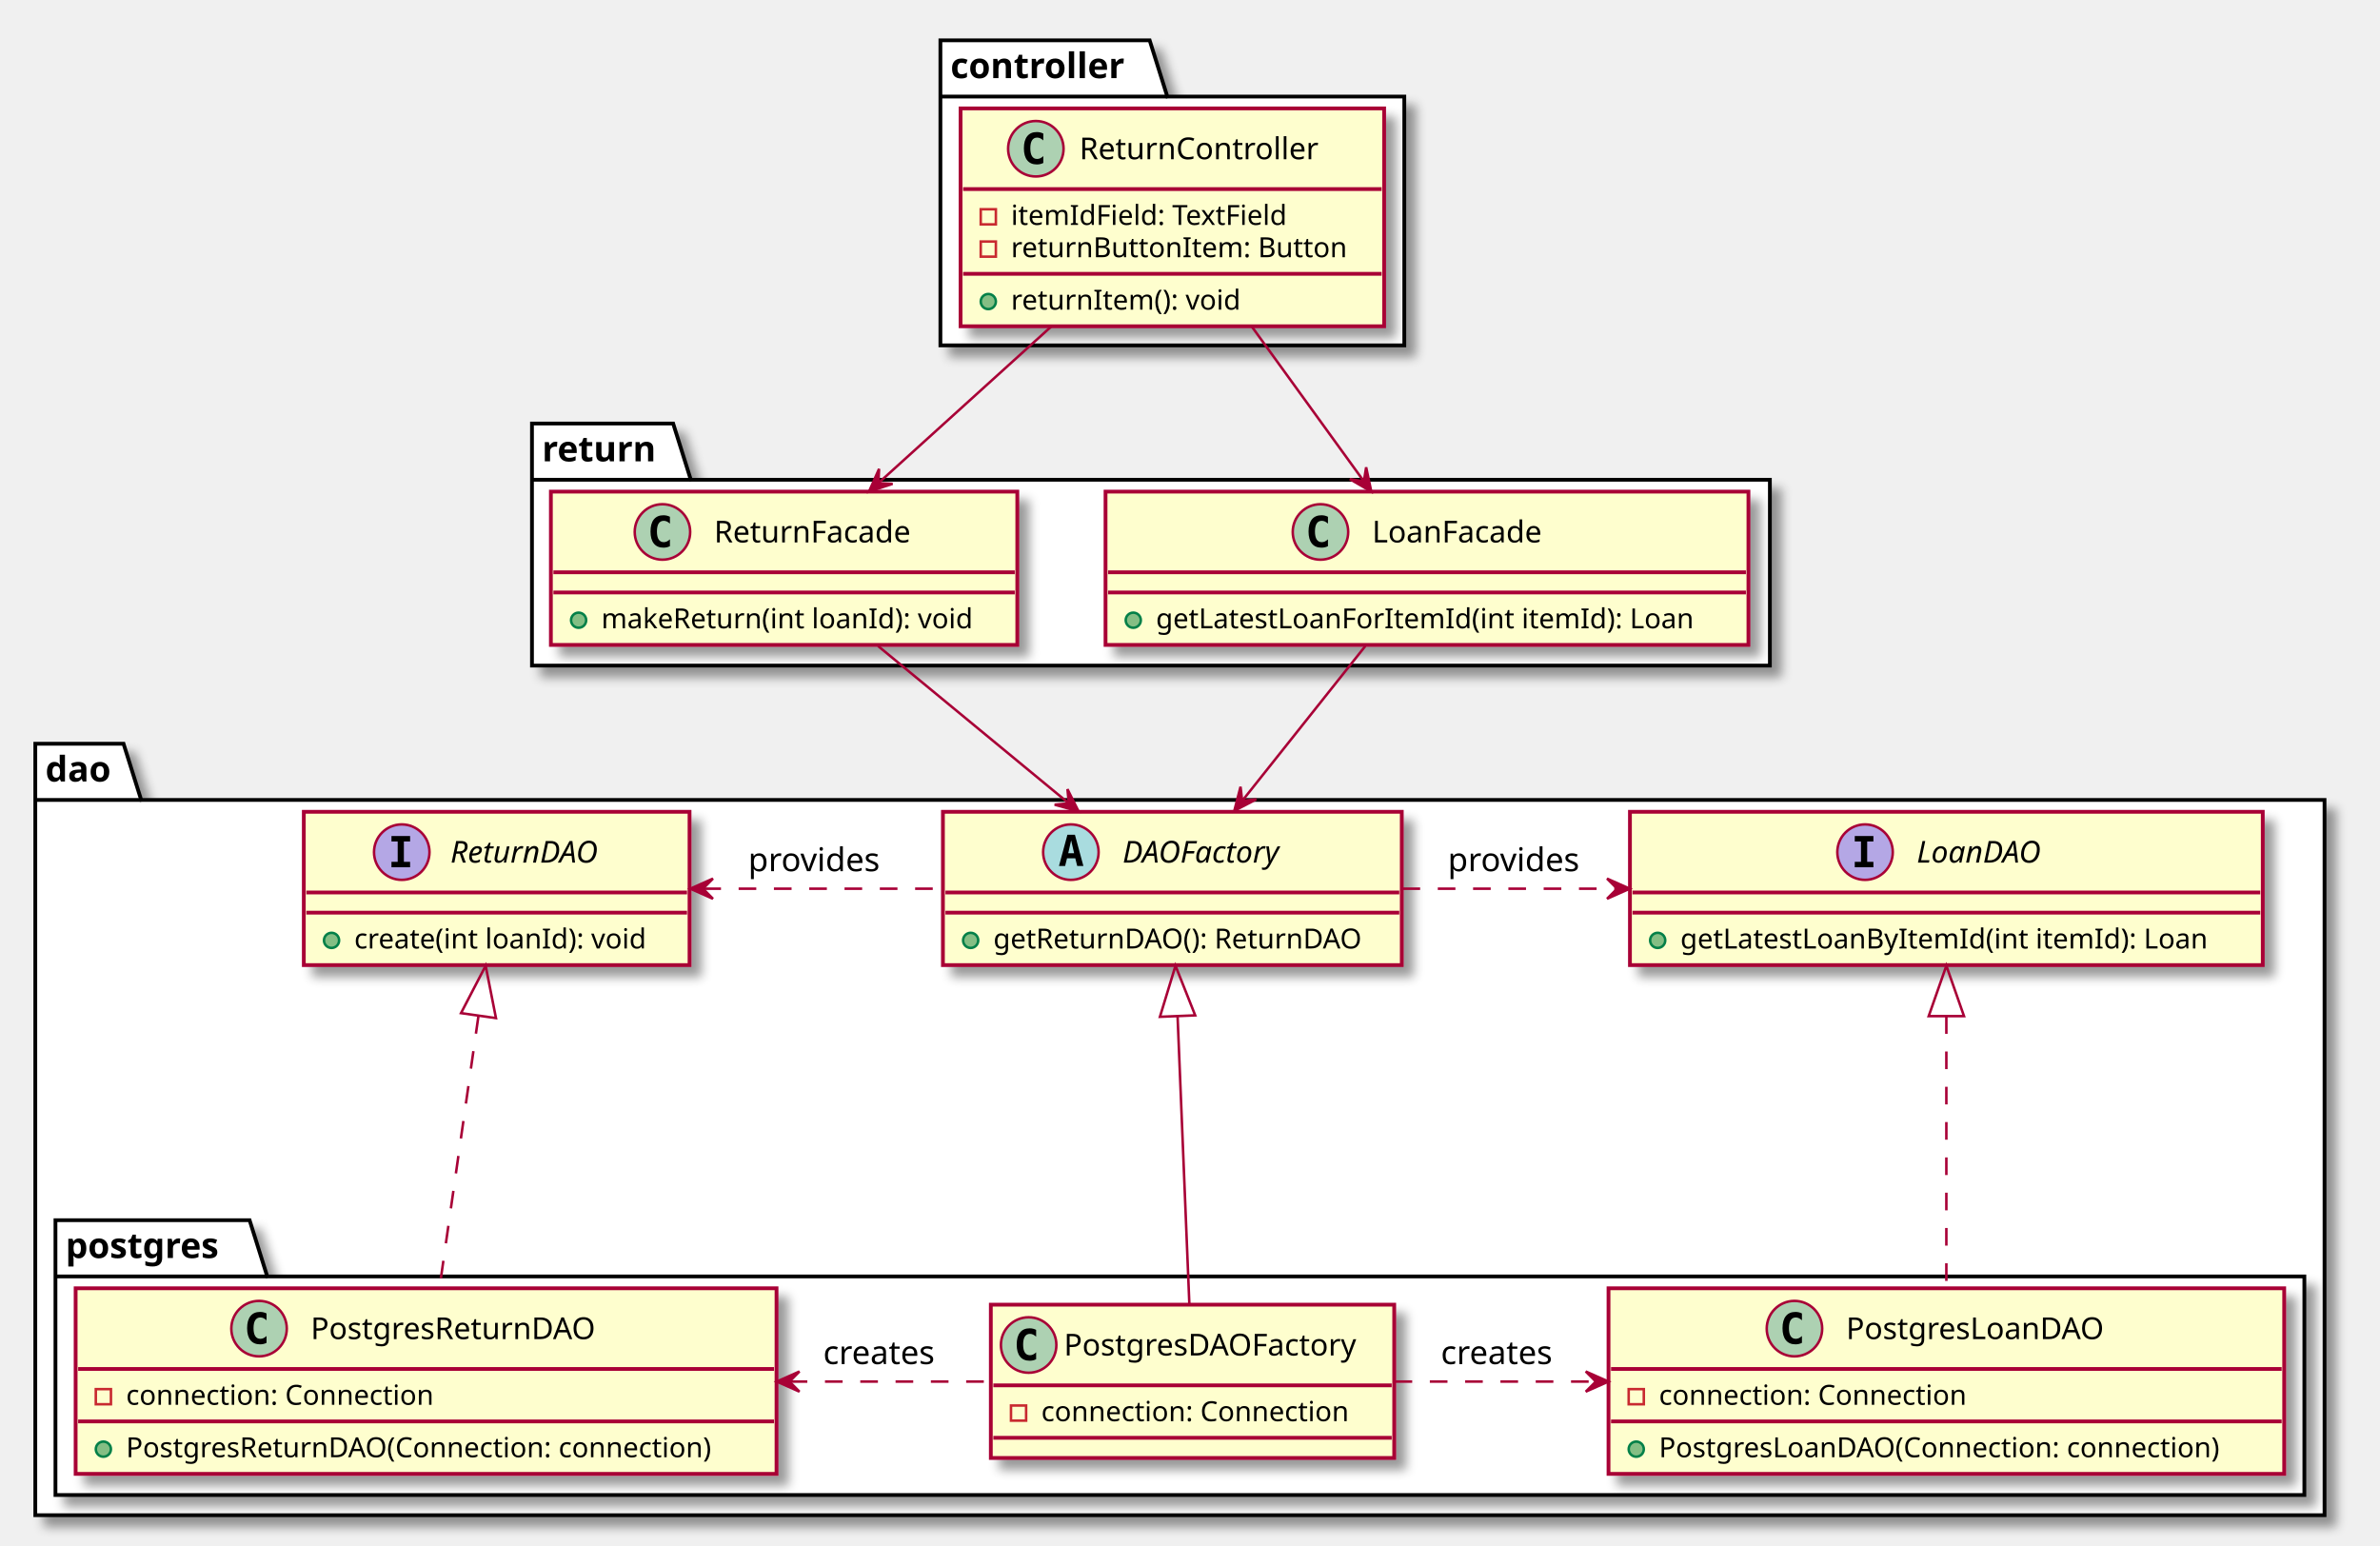
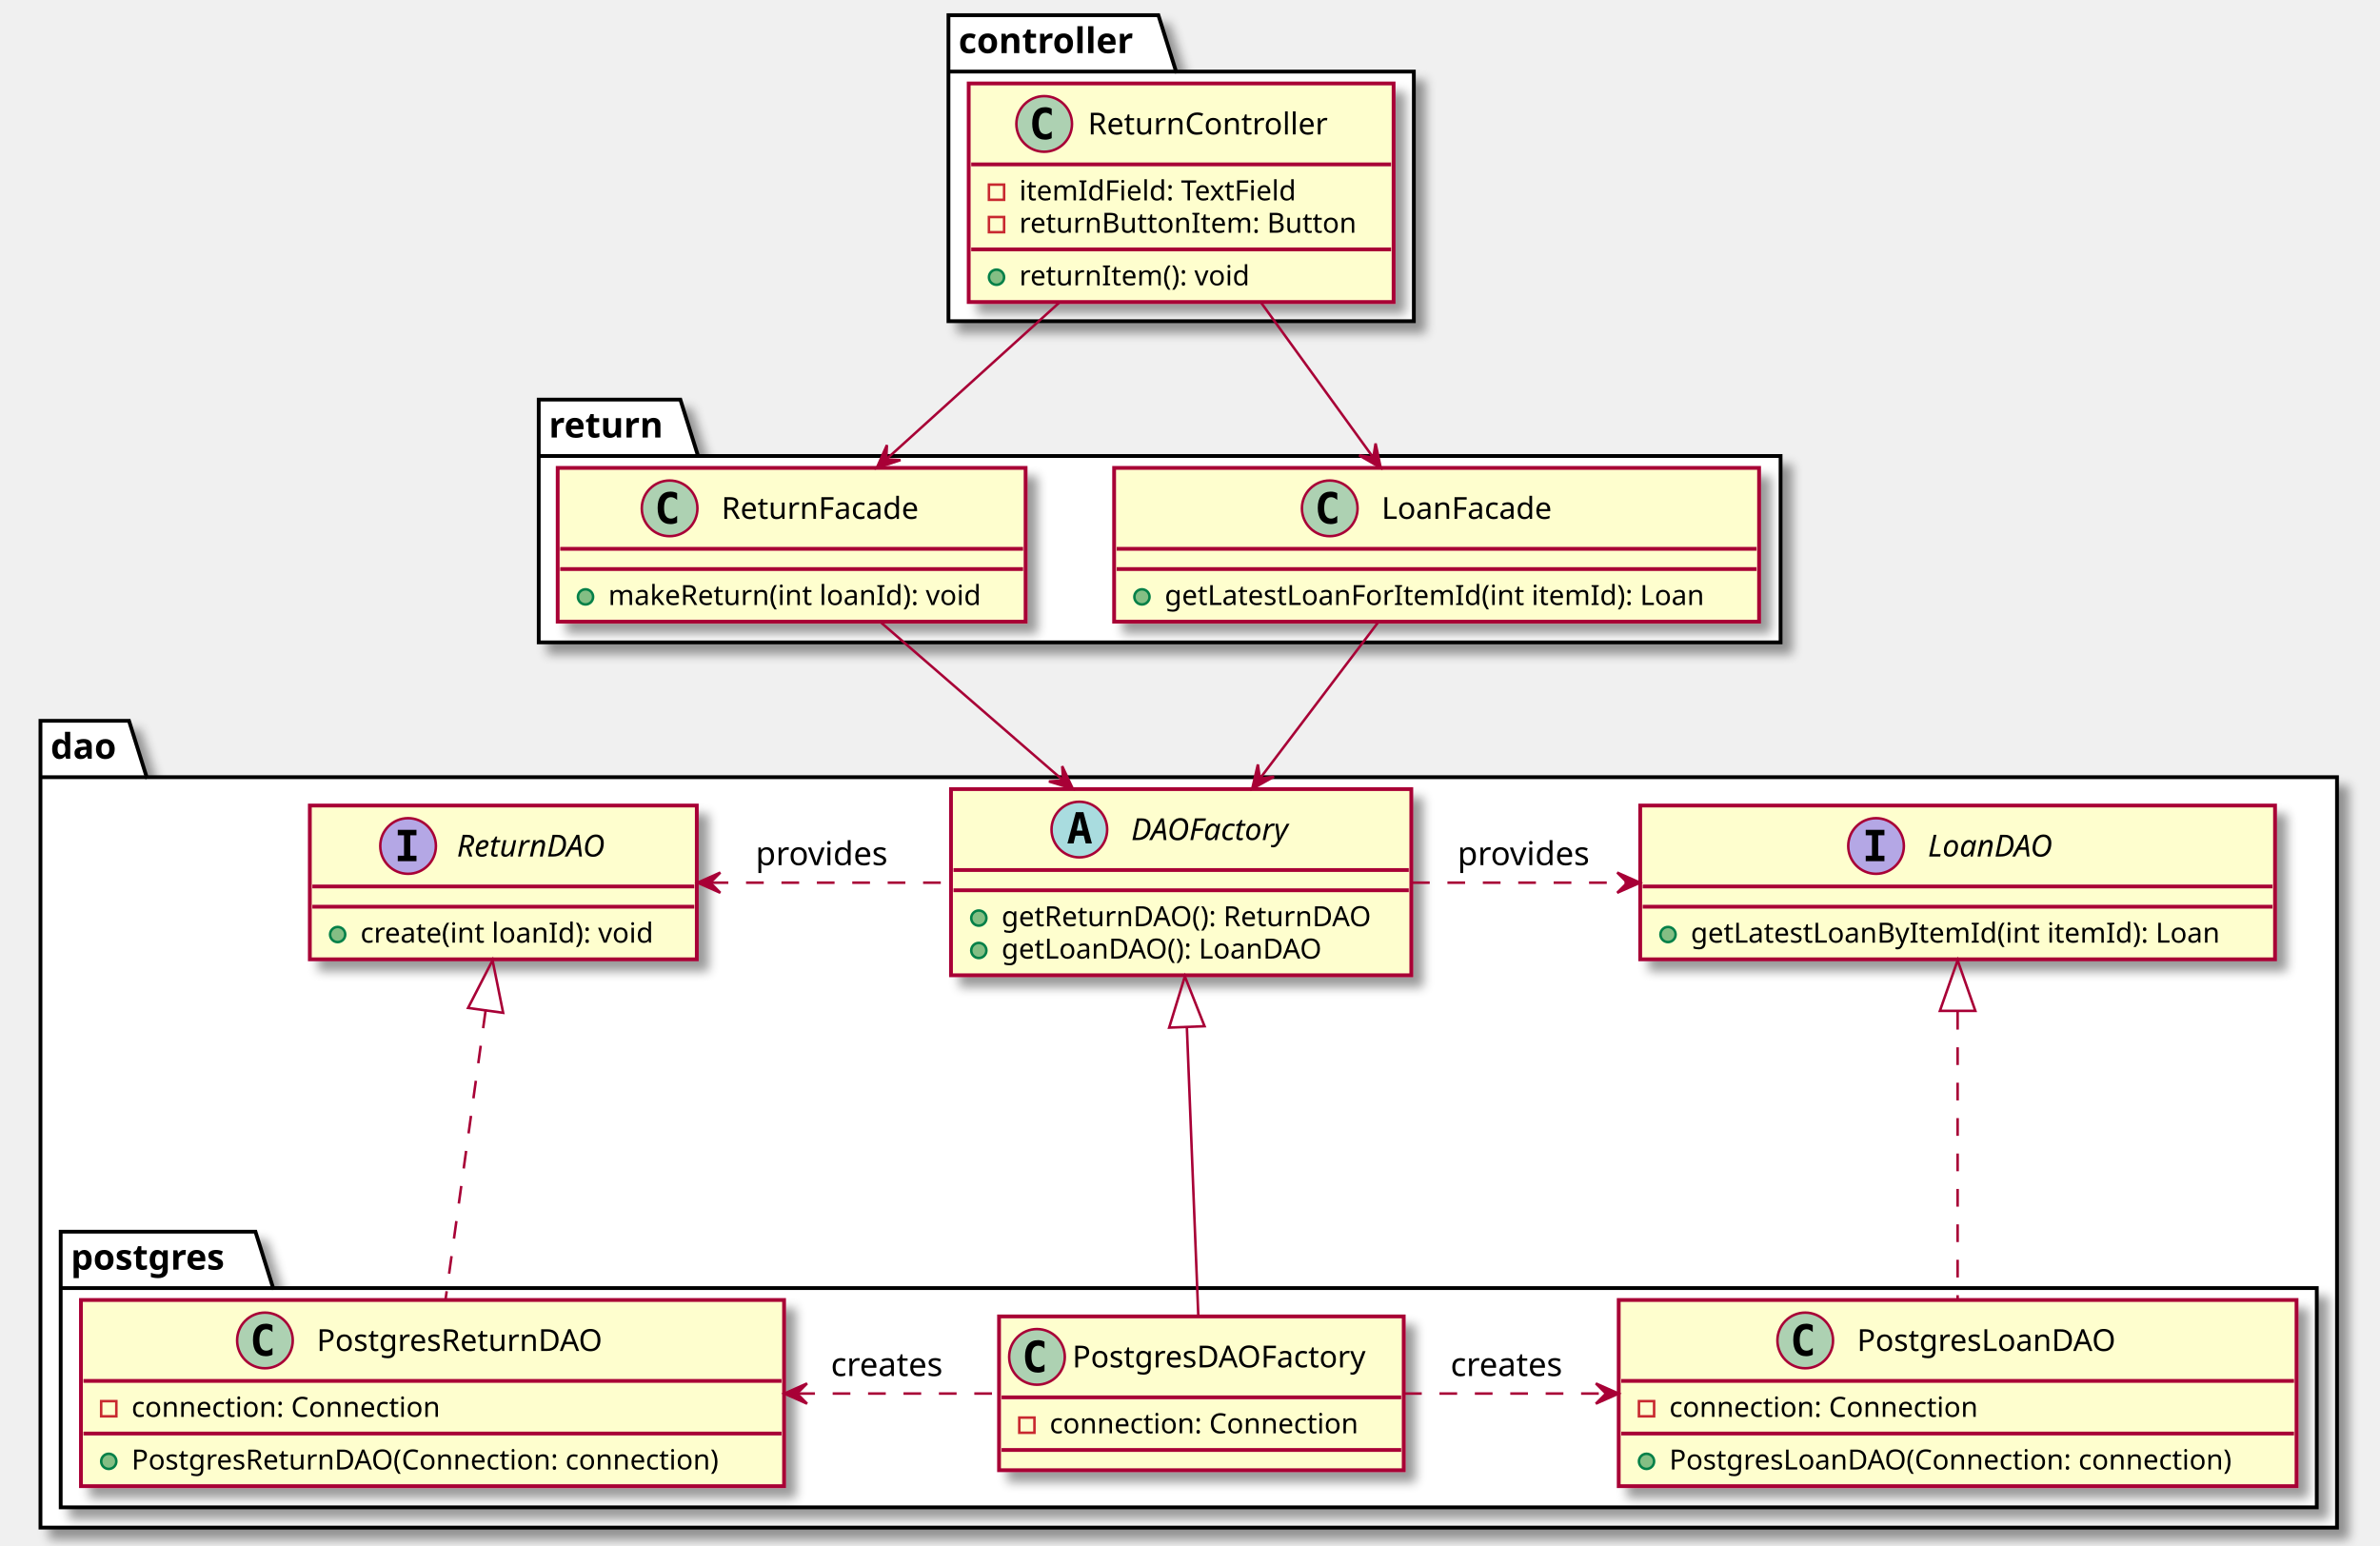
- <svg xmlns="http://www.w3.org/2000/svg" contentScriptType="application/ecmascript" contentStyleType="text/css" height="613px" preserveAspectRatio="none" style="width:944px;height:613px;" version="1.1" viewBox="0 0 944 613" width="944px" zoomAndPan="magnify">
+ <svg xmlns="http://www.w3.org/2000/svg" contentScriptType="application/ecmascript" contentStyleType="text/css" height="611px" preserveAspectRatio="none" style="width:941px;height:611px;" version="1.1" viewBox="0 0 941 611" width="941px" zoomAndPan="magnify">
  <defs>
-     <filter height="300%" id="fxhbsyodvayru" width="300%" x="-1" y="-1">
+     <filter height="300%" id="f1oe9fdnnnvxl" width="300%" x="-1" y="-1">
      <feGaussianBlur result="blurOut" stdDeviation="2.0" />
      <feColorMatrix in="blurOut" result="blurOut2" type="matrix" values="0 0 0 0 0 0 0 0 0 0 0 0 0 0 0 0 0 0 .4 0" />
      <feOffset dx="4.0" dy="4.0" in="blurOut2" result="blurOut3" />
      <feBlend in="SourceGraphic" in2="blurOut3" mode="normal" />
    </filter>
  </defs>
  <g>
-     <polygon fill="#FFFFFF" filter="url(#fxhbsyodvayru)" points="373,16,456,16,463,38.297,557,38.297,557,137,373,137,373,16" style="stroke: #000000; stroke-width: 1.5;" />
-     <line style="stroke: #000000; stroke-width: 1.5;" x1="373" x2="463" y1="38.297" y2="38.297" />
-     <text fill="#000000" font-family="sans-serif" font-size="14" font-weight="bold" lengthAdjust="spacingAndGlyphs" textLength="77" x="377" y="30.995">controller</text>
-     <polygon fill="#FFFFFF" filter="url(#fxhbsyodvayru)" points="211,168,267,168,274,190.297,702,190.297,702,264,211,264,211,168" style="stroke: #000000; stroke-width: 1.5;" />
-     <line style="stroke: #000000; stroke-width: 1.5;" x1="211" x2="274" y1="190.297" y2="190.297" />
-     <text fill="#000000" font-family="sans-serif" font-size="14" font-weight="bold" lengthAdjust="spacingAndGlyphs" textLength="50" x="215" y="182.995">return</text>
-     <polygon fill="#FFFFFF" filter="url(#fxhbsyodvayru)" points="14,295,49,295,56,317.297,922,317.297,922,601,14,601,14,295" style="stroke: #000000; stroke-width: 1.5;" />
-     <line style="stroke: #000000; stroke-width: 1.5;" x1="14" x2="56" y1="317.297" y2="317.297" />
-     <text fill="#000000" font-family="sans-serif" font-size="14" font-weight="bold" lengthAdjust="spacingAndGlyphs" textLength="29" x="18" y="309.995">dao</text>
-     <polygon fill="#FFFFFF" filter="url(#fxhbsyodvayru)" points="22,484,99,484,106,506.297,914,506.297,914,593,22,593,22,484" style="stroke: #000000; stroke-width: 1.5;" />
-     <line style="stroke: #000000; stroke-width: 1.5;" x1="22" x2="106" y1="506.297" y2="506.297" />
-     <text fill="#000000" font-family="sans-serif" font-size="14" font-weight="bold" lengthAdjust="spacingAndGlyphs" textLength="71" x="26" y="498.995">postgres</text>
-     <rect fill="#FEFECE" filter="url(#fxhbsyodvayru)" height="86.414" id="ReturnController" style="stroke: #A80036; stroke-width: 1.5;" width="168" x="381" y="43" />
-     <ellipse cx="410.85" cy="59" fill="#ADD1B2" rx="11" ry="11" style="stroke: #A80036; stroke-width: 1.0;" />
-     <path d="M413.819,64.641 Q413.241,64.938 412.6,65.086 Q411.959,65.234 411.256,65.234 Q408.756,65.234 407.436,63.586 Q406.116,61.938 406.116,58.812 Q406.116,55.688 407.436,54.031 Q408.756,52.375 411.256,52.375 Q411.959,52.375 412.608,52.531 Q413.256,52.688 413.819,52.984 L413.819,55.703 Q413.194,55.125 412.6,54.852 Q412.006,54.578 411.381,54.578 Q410.038,54.578 409.35,55.648 Q408.663,56.719 408.663,58.812 Q408.663,60.906 409.35,61.977 Q410.038,63.047 411.381,63.047 Q412.006,63.047 412.6,62.773 Q413.194,62.5 413.819,61.922 L413.819,64.641 Z " />
-     <text fill="#000000" font-family="sans-serif" font-size="12" lengthAdjust="spacingAndGlyphs" textLength="103" x="428.15" y="63.154">ReturnController</text>
-     <line style="stroke: #A80036; stroke-width: 1.5;" x1="382" x2="548" y1="75" y2="75" />
-     <rect fill="none" height="6" style="stroke: #C82930; stroke-width: 1.0;" width="6" x="389" y="83" />
-     <text fill="#000000" font-family="sans-serif" font-size="11" lengthAdjust="spacingAndGlyphs" textLength="119" x="401" y="89.21">itemIdField: TextField</text>
-     <rect fill="none" height="6" style="stroke: #C82930; stroke-width: 1.0;" width="6" x="389" y="95.805" />
-     <text fill="#000000" font-family="sans-serif" font-size="11" lengthAdjust="spacingAndGlyphs" textLength="142" x="401" y="102.015">returnButtonItem: Button</text>
-     <line style="stroke: #A80036; stroke-width: 1.5;" x1="382" x2="548" y1="108.609" y2="108.609" />
-     <ellipse cx="392" cy="119.609" fill="#84BE84" rx="3" ry="3" style="stroke: #038048; stroke-width: 1.0;" />
-     <text fill="#000000" font-family="sans-serif" font-size="11" lengthAdjust="spacingAndGlyphs" textLength="99" x="401" y="122.82">returnItem(): void</text>
-     <rect fill="#FEFECE" filter="url(#fxhbsyodvayru)" height="60.805" id="ReturnFacade" style="stroke: #A80036; stroke-width: 1.5;" width="185" x="218.5" y="195" />
-     <ellipse cx="262.75" cy="211" fill="#ADD1B2" rx="11" ry="11" style="stroke: #A80036; stroke-width: 1.0;" />
-     <path d="M265.719,216.641 Q265.141,216.938 264.5,217.086 Q263.859,217.234 263.156,217.234 Q260.656,217.234 259.336,215.586 Q258.016,213.938 258.016,210.812 Q258.016,207.688 259.336,206.031 Q260.656,204.375 263.156,204.375 Q263.859,204.375 264.508,204.531 Q265.156,204.688 265.719,204.984 L265.719,207.703 Q265.094,207.125 264.5,206.852 Q263.906,206.578 263.281,206.578 Q261.938,206.578 261.25,207.648 Q260.562,208.719 260.562,210.812 Q260.562,212.906 261.25,213.977 Q261.938,215.047 263.281,215.047 Q263.906,215.047 264.5,214.773 Q265.094,214.5 265.719,213.922 L265.719,216.641 Z " />
-     <text fill="#000000" font-family="sans-serif" font-size="12" lengthAdjust="spacingAndGlyphs" textLength="88" x="283.25" y="215.154">ReturnFacade</text>
-     <line style="stroke: #A80036; stroke-width: 1.5;" x1="219.5" x2="402.5" y1="227" y2="227" />
-     <line style="stroke: #A80036; stroke-width: 1.5;" x1="219.5" x2="402.5" y1="235" y2="235" />
-     <ellipse cx="229.5" cy="246" fill="#84BE84" rx="3" ry="3" style="stroke: #038048; stroke-width: 1.0;" />
-     <text fill="#000000" font-family="sans-serif" font-size="11" lengthAdjust="spacingAndGlyphs" textLength="159" x="238.5" y="249.21">makeReturn(int loanId): void</text>
-     <rect fill="#FEFECE" filter="url(#fxhbsyodvayru)" height="60.805" id="LoanFacade" style="stroke: #A80036; stroke-width: 1.5;" width="255" x="438.5" y="195" />
-     <ellipse cx="523.75" cy="211" fill="#ADD1B2" rx="11" ry="11" style="stroke: #A80036; stroke-width: 1.0;" />
-     <path d="M526.719,216.641 Q526.141,216.938 525.5,217.086 Q524.859,217.234 524.156,217.234 Q521.656,217.234 520.336,215.586 Q519.016,213.938 519.016,210.812 Q519.016,207.688 520.336,206.031 Q521.656,204.375 524.156,204.375 Q524.859,204.375 525.508,204.531 Q526.156,204.688 526.719,204.984 L526.719,207.703 Q526.094,207.125 525.5,206.852 Q524.906,206.578 524.281,206.578 Q522.938,206.578 522.25,207.648 Q521.562,208.719 521.562,210.812 Q521.562,212.906 522.25,213.977 Q522.938,215.047 524.281,215.047 Q524.906,215.047 525.5,214.773 Q526.094,214.5 526.719,213.922 L526.719,216.641 Z " />
-     <text fill="#000000" font-family="sans-serif" font-size="12" lengthAdjust="spacingAndGlyphs" textLength="76" x="544.25" y="215.154">LoanFacade</text>
-     <line style="stroke: #A80036; stroke-width: 1.5;" x1="439.5" x2="692.5" y1="227" y2="227" />
-     <line style="stroke: #A80036; stroke-width: 1.5;" x1="439.5" x2="692.5" y1="235" y2="235" />
-     <ellipse cx="449.5" cy="246" fill="#84BE84" rx="3" ry="3" style="stroke: #038048; stroke-width: 1.0;" />
-     <text fill="#000000" font-family="sans-serif" font-size="11" lengthAdjust="spacingAndGlyphs" textLength="229" x="458.5" y="249.21">getLatestLoanForItemId(int itemId): Loan</text>
-     <rect fill="#FEFECE" filter="url(#fxhbsyodvayru)" height="60.805" id="DAOFactory" style="stroke: #A80036; stroke-width: 1.5;" width="182" x="374" y="322" />
-     <ellipse cx="424.75" cy="338" fill="#A9DCDF" rx="11" ry="11" style="stroke: #A80036; stroke-width: 1.0;" />
-     <path d="M424.859,333.344 L423.703,338.422 L426.031,338.422 L424.859,333.344 Z M423.375,331.109 L426.359,331.109 L429.719,343.5 L427.266,343.5 L426.5,340.438 L423.219,340.438 L422.469,343.5 L420.031,343.5 L423.375,331.109 Z " />
-     <text fill="#000000" font-family="sans-serif" font-size="12" font-style="italic" lengthAdjust="spacingAndGlyphs" textLength="72" x="445.25" y="342.154">DAOFactory</text>
-     <line style="stroke: #A80036; stroke-width: 1.5;" x1="375" x2="555" y1="354" y2="354" />
-     <line style="stroke: #A80036; stroke-width: 1.5;" x1="375" x2="555" y1="362" y2="362" />
-     <ellipse cx="385" cy="373" fill="#84BE84" rx="3" ry="3" style="stroke: #038048; stroke-width: 1.0;" />
-     <text fill="#000000" font-family="sans-serif" font-size="11" lengthAdjust="spacingAndGlyphs" textLength="156" x="394" y="376.21">getReturnDAO(): ReturnDAO</text>
-     <rect fill="#FEFECE" filter="url(#fxhbsyodvayru)" height="60.805" id="ReturnDAO" style="stroke: #A80036; stroke-width: 1.5;" width="153" x="120.5" y="322" />
-     <ellipse cx="159.35" cy="338" fill="#B4A7E5" rx="11" ry="11" style="stroke: #A80036; stroke-width: 1.0;" />
-     <path d="M155.272,333.766 L155.272,331.609 L162.662,331.609 L162.662,333.766 L160.194,333.766 L160.194,341.844 L162.662,341.844 L162.662,344 L155.272,344 L155.272,341.844 L157.741,341.844 L157.741,333.766 L155.272,333.766 Z " />
-     <text fill="#000000" font-family="sans-serif" font-size="12" font-style="italic" lengthAdjust="spacingAndGlyphs" textLength="68" x="178.65" y="342.154">ReturnDAO</text>
-     <line style="stroke: #A80036; stroke-width: 1.5;" x1="121.5" x2="272.5" y1="354" y2="354" />
-     <line style="stroke: #A80036; stroke-width: 1.5;" x1="121.5" x2="272.5" y1="362" y2="362" />
-     <ellipse cx="131.5" cy="373" fill="#84BE84" rx="3" ry="3" style="stroke: #038048; stroke-width: 1.0;" />
-     <text fill="#000000" font-family="sans-serif" font-size="11" lengthAdjust="spacingAndGlyphs" textLength="127" x="140.5" y="376.21">create(int loanId): void</text>
-     <rect fill="#FEFECE" filter="url(#fxhbsyodvayru)" height="60.805" id="LoanDAO" style="stroke: #A80036; stroke-width: 1.5;" width="251" x="646.5" y="322" />
-     <ellipse cx="739.75" cy="338" fill="#B4A7E5" rx="11" ry="11" style="stroke: #A80036; stroke-width: 1.0;" />
-     <path d="M735.672,333.766 L735.672,331.609 L743.062,331.609 L743.062,333.766 L740.594,333.766 L740.594,341.844 L743.062,341.844 L743.062,344 L735.672,344 L735.672,341.844 L738.141,341.844 L738.141,333.766 L735.672,333.766 Z " />
-     <text fill="#000000" font-family="sans-serif" font-size="12" font-style="italic" lengthAdjust="spacingAndGlyphs" textLength="56" x="760.25" y="342.154">LoanDAO</text>
-     <line style="stroke: #A80036; stroke-width: 1.5;" x1="647.5" x2="896.5" y1="354" y2="354" />
-     <line style="stroke: #A80036; stroke-width: 1.5;" x1="647.5" x2="896.5" y1="362" y2="362" />
-     <ellipse cx="657.5" cy="373" fill="#84BE84" rx="3" ry="3" style="stroke: #038048; stroke-width: 1.0;" />
-     <text fill="#000000" font-family="sans-serif" font-size="11" lengthAdjust="spacingAndGlyphs" textLength="225" x="666.5" y="376.21">getLatestLoanByItemId(int itemId): Loan</text>
-     <rect fill="#FEFECE" filter="url(#fxhbsyodvayru)" height="73.609" id="PostgresReturnDAO" style="stroke: #A80036; stroke-width: 1.5;" width="278" x="30" y="511" />
-     <ellipse cx="102.75" cy="527" fill="#ADD1B2" rx="11" ry="11" style="stroke: #A80036; stroke-width: 1.0;" />
-     <path d="M105.719,532.641 Q105.141,532.938 104.5,533.086 Q103.859,533.234 103.156,533.234 Q100.656,533.234 99.336,531.586 Q98.016,529.938 98.016,526.812 Q98.016,523.688 99.336,522.031 Q100.656,520.375 103.156,520.375 Q103.859,520.375 104.508,520.531 Q105.156,520.688 105.719,520.984 L105.719,523.703 Q105.094,523.125 104.5,522.852 Q103.906,522.578 103.281,522.578 Q101.938,522.578 101.25,523.648 Q100.562,524.719 100.562,526.812 Q100.562,528.906 101.25,529.977 Q101.938,531.047 103.281,531.047 Q103.906,531.047 104.5,530.773 Q105.094,530.5 105.719,529.922 L105.719,532.641 Z " />
-     <text fill="#000000" font-family="sans-serif" font-size="12" lengthAdjust="spacingAndGlyphs" textLength="124" x="123.25" y="531.154">PostgresReturnDAO</text>
-     <line style="stroke: #A80036; stroke-width: 1.5;" x1="31" x2="307" y1="543" y2="543" />
-     <rect fill="none" height="6" style="stroke: #C82930; stroke-width: 1.0;" width="6" x="38" y="551" />
-     <text fill="#000000" font-family="sans-serif" font-size="11" lengthAdjust="spacingAndGlyphs" textLength="132" x="50" y="557.21">connection: Connection</text>
-     <line style="stroke: #A80036; stroke-width: 1.5;" x1="31" x2="307" y1="563.805" y2="563.805" />
-     <ellipse cx="41" cy="574.805" fill="#84BE84" rx="3" ry="3" style="stroke: #038048; stroke-width: 1.0;" />
-     <text fill="#000000" font-family="sans-serif" font-size="11" lengthAdjust="spacingAndGlyphs" textLength="252" x="50" y="578.015">PostgresReturnDAO(Connection: connection)</text>
-     <rect fill="#FEFECE" filter="url(#fxhbsyodvayru)" height="60.805" id="PostgresDAOFactory" style="stroke: #A80036; stroke-width: 1.5;" width="160" x="393" y="517.5" />
-     <ellipse cx="408" cy="533.5" fill="#ADD1B2" rx="11" ry="11" style="stroke: #A80036; stroke-width: 1.0;" />
-     <path d="M410.969,539.141 Q410.391,539.438 409.75,539.586 Q409.109,539.734 408.406,539.734 Q405.906,539.734 404.586,538.086 Q403.266,536.438 403.266,533.312 Q403.266,530.188 404.586,528.531 Q405.906,526.875 408.406,526.875 Q409.109,526.875 409.758,527.031 Q410.406,527.188 410.969,527.484 L410.969,530.203 Q410.344,529.625 409.75,529.352 Q409.156,529.078 408.531,529.078 Q407.188,529.078 406.5,530.148 Q405.812,531.219 405.812,533.312 Q405.812,535.406 406.5,536.477 Q407.188,537.547 408.531,537.547 Q409.156,537.547 409.75,537.273 Q410.344,537 410.969,536.422 L410.969,539.141 Z " />
-     <text fill="#000000" font-family="sans-serif" font-size="12" lengthAdjust="spacingAndGlyphs" textLength="128" x="422" y="537.654">PostgresDAOFactory</text>
-     <line style="stroke: #A80036; stroke-width: 1.5;" x1="394" x2="552" y1="549.5" y2="549.5" />
-     <rect fill="none" height="6" style="stroke: #C82930; stroke-width: 1.0;" width="6" x="401" y="557.5" />
-     <text fill="#000000" font-family="sans-serif" font-size="11" lengthAdjust="spacingAndGlyphs" textLength="132" x="413" y="563.71">connection: Connection</text>
-     <line style="stroke: #A80036; stroke-width: 1.5;" x1="394" x2="552" y1="570.305" y2="570.305" />
-     <rect fill="#FEFECE" filter="url(#fxhbsyodvayru)" height="73.609" id="PostgresLoanDAO" style="stroke: #A80036; stroke-width: 1.5;" width="268" x="638" y="511" />
-     <ellipse cx="711.75" cy="527" fill="#ADD1B2" rx="11" ry="11" style="stroke: #A80036; stroke-width: 1.0;" />
-     <path d="M714.719,532.641 Q714.141,532.938 713.5,533.086 Q712.859,533.234 712.156,533.234 Q709.656,533.234 708.336,531.586 Q707.016,529.938 707.016,526.812 Q707.016,523.688 708.336,522.031 Q709.656,520.375 712.156,520.375 Q712.859,520.375 713.508,520.531 Q714.156,520.688 714.719,520.984 L714.719,523.703 Q714.094,523.125 713.5,522.852 Q712.906,522.578 712.281,522.578 Q710.938,522.578 710.25,523.648 Q709.562,524.719 709.562,526.812 Q709.562,528.906 710.25,529.977 Q710.938,531.047 712.281,531.047 Q712.906,531.047 713.5,530.773 Q714.094,530.5 714.719,529.922 L714.719,532.641 Z " />
-     <text fill="#000000" font-family="sans-serif" font-size="12" lengthAdjust="spacingAndGlyphs" textLength="112" x="732.25" y="531.154">PostgresLoanDAO</text>
-     <line style="stroke: #A80036; stroke-width: 1.5;" x1="639" x2="905" y1="543" y2="543" />
-     <rect fill="none" height="6" style="stroke: #C82930; stroke-width: 1.0;" width="6" x="646" y="551" />
-     <text fill="#000000" font-family="sans-serif" font-size="11" lengthAdjust="spacingAndGlyphs" textLength="132" x="658" y="557.21">connection: Connection</text>
-     <line style="stroke: #A80036; stroke-width: 1.5;" x1="639" x2="905" y1="563.805" y2="563.805" />
-     <ellipse cx="649" cy="574.805" fill="#84BE84" rx="3" ry="3" style="stroke: #038048; stroke-width: 1.0;" />
-     <text fill="#000000" font-family="sans-serif" font-size="11" lengthAdjust="spacingAndGlyphs" textLength="242" x="658" y="578.015">PostgresLoanDAO(Connection: connection)</text>
-     <path d="M189.756,403.075 C184.922,436.834 178.672,480.466 174.299,510.998 " fill="none" id="ReturnDAO&lt;-PostgresReturnDAO" style="stroke: #A80036; stroke-width: 1.0; stroke-dasharray: 7.0,7.0;" />
-     <polygon fill="none" points="182.86,401.852,192.625,383.047,196.719,403.837,182.86,401.852" style="stroke: #A80036; stroke-width: 1.0;" />
-     <path d="M467.07,403.079 C468.55,439.254 470.494,486.765 471.746,517.346 " fill="none" id="DAOFactory&lt;-PostgresDAOFactory" style="stroke: #A80036; stroke-width: 1.0;" />
-     <polygon fill="none" points="460.074,403.316,466.25,383.047,474.062,402.744,460.074,403.316" style="stroke: #A80036; stroke-width: 1.0;" />
-     <path d="M772,403.075 C772,436.834 772,480.466 772,510.998 " fill="none" id="LoanDAO&lt;-PostgresLoanDAO" style="stroke: #A80036; stroke-width: 1.0; stroke-dasharray: 7.0,7.0;" />
-     <polygon fill="none" points="765,403.047,772,383.047,779,403.047,765,403.047" style="stroke: #A80036; stroke-width: 1.0;" />
-     <path d="M313.217,548 C340.649,548 368.42,548 392.943,548 " fill="none" id="PostgresReturnDAO&lt;-PostgresDAOFactory" style="stroke: #A80036; stroke-width: 1.0; stroke-dasharray: 7.0,7.0;" />
-     <polygon fill="#A80036" points="308.1,548,317.1,552,313.1,548,317.1,544,308.1,548" style="stroke: #A80036; stroke-width: 1.0;" />
-     <text fill="#000000" font-family="sans-serif" font-size="13" lengthAdjust="spacingAndGlyphs" textLength="48" x="326.5" y="541.067">creates</text>
-     <path d="M278.968,352.5 C309.007,352.5 343.175,352.5 373.961,352.5 " fill="none" id="ReturnDAO&lt;-DAOFactory" style="stroke: #A80036; stroke-width: 1.0; stroke-dasharray: 7.0,7.0;" />
-     <polygon fill="#A80036" points="273.798,352.5,282.798,356.5,278.798,352.5,282.798,348.5,273.798,352.5" style="stroke: #A80036; stroke-width: 1.0;" />
-     <text fill="#000000" font-family="sans-serif" font-size="13" lengthAdjust="spacingAndGlyphs" textLength="54" x="296.75" y="345.567">provides</text>
-     <path d="M553.126,548 C577.716,548 605.524,548 632.867,548 " fill="none" id="PostgresDAOFactory-&gt;PostgresLoanDAO" style="stroke: #A80036; stroke-width: 1.0; stroke-dasharray: 7.0,7.0;" />
-     <polygon fill="#A80036" points="637.966,548,628.966,544,632.966,548,628.966,552,637.966,548" style="stroke: #A80036; stroke-width: 1.0;" />
-     <text fill="#000000" font-family="sans-serif" font-size="13" lengthAdjust="spacingAndGlyphs" textLength="48" x="571.5" y="541.067">creates</text>
-     <path d="M556.279,352.5 C582.902,352.5 612.53,352.5 641.092,352.5 " fill="none" id="DAOFactory-&gt;LoanDAO" style="stroke: #A80036; stroke-width: 1.0; stroke-dasharray: 7.0,7.0;" />
-     <polygon fill="#A80036" points="646.412,352.5,637.412,348.5,641.412,352.5,637.412,356.5,646.412,352.5" style="stroke: #A80036; stroke-width: 1.0;" />
-     <text fill="#000000" font-family="sans-serif" font-size="13" lengthAdjust="spacingAndGlyphs" textLength="54" x="574.25" y="345.567">provides</text>
-     <path d="M348.279,256.243 C371.084,275.049 400.289,299.134 423.78,318.507 " fill="none" id="ReturnFacade-&gt;DAOFactory" style="stroke: #A80036; stroke-width: 1.0;" />
-     <polygon fill="#A80036" points="427.798,321.82,423.399,313.008,423.94,318.639,418.309,319.18,427.798,321.82" style="stroke: #A80036; stroke-width: 1.0;" />
-     <path d="M541.551,256.243 C526.896,274.67 508.211,298.165 492.97,317.33 " fill="none" id="LoanFacade-&gt;DAOFactory" style="stroke: #A80036; stroke-width: 1.0;" />
-     <polygon fill="#A80036" points="489.574,321.6,498.307,317.046,492.686,317.687,492.046,312.066,489.574,321.6" style="stroke: #A80036; stroke-width: 1.0;" />
-     <path d="M417.118,129.374 C395.007,149.403 369.141,172.834 348.481,191.548 " fill="none" id="ReturnController-&gt;ReturnFacade" style="stroke: #A80036; stroke-width: 1.0;" />
-     <polygon fill="#A80036" points="344.686,194.986,354.041,191.908,348.392,191.629,348.671,185.979,344.686,194.986" style="stroke: #A80036; stroke-width: 1.0;" />
-     <path d="M496.403,129.374 C510.724,149.153 527.447,172.251 540.911,190.847 " fill="none" id="ReturnController-&gt;LoanFacade" style="stroke: #A80036; stroke-width: 1.0;" />
-     <polygon fill="#A80036" points="543.907,194.986,541.869,185.35,540.975,190.936,535.389,190.042,543.907,194.986" style="stroke: #A80036; stroke-width: 1.0;" />
+     <polygon fill="#FFFFFF" filter="url(#f1oe9fdnnnvxl)" points="375,6,458,6,465,28.297,559,28.297,559,127,375,127,375,6" style="stroke:#000000;stroke-width:1.5;" />
+     <line style="stroke:#000000;stroke-width:1.5;" x1="375" x2="465" y1="28.297" y2="28.297" />
+     <text fill="#000000" font-family="sans-serif" font-size="14" font-weight="bold" lengthAdjust="spacingAndGlyphs" textLength="77" x="379" y="20.995">controller</text>
+     <polygon fill="#FFFFFF" filter="url(#f1oe9fdnnnvxl)" points="213,158,269,158,276,180.297,704,180.297,704,254,213,254,213,158" style="stroke:#000000;stroke-width:1.5;" />
+     <line style="stroke:#000000;stroke-width:1.5;" x1="213" x2="276" y1="180.297" y2="180.297" />
+     <text fill="#000000" font-family="sans-serif" font-size="14" font-weight="bold" lengthAdjust="spacingAndGlyphs" textLength="50" x="217" y="172.995">return</text>
+     <polygon fill="#FFFFFF" filter="url(#f1oe9fdnnnvxl)" points="16,285,51,285,58,307.297,924,307.297,924,604,16,604,16,285" style="stroke:#000000;stroke-width:1.5;" />
+     <line style="stroke:#000000;stroke-width:1.5;" x1="16" x2="58" y1="307.297" y2="307.297" />
+     <text fill="#000000" font-family="sans-serif" font-size="14" font-weight="bold" lengthAdjust="spacingAndGlyphs" textLength="29" x="20" y="299.995">dao</text>
+     <polygon fill="#FFFFFF" filter="url(#f1oe9fdnnnvxl)" points="24,487,101,487,108,509.297,916,509.297,916,596,24,596,24,487" style="stroke:#000000;stroke-width:1.5;" />
+     <line style="stroke:#000000;stroke-width:1.5;" x1="24" x2="108" y1="509.297" y2="509.297" />
+     <text fill="#000000" font-family="sans-serif" font-size="14" font-weight="bold" lengthAdjust="spacingAndGlyphs" textLength="71" x="28" y="501.995">postgres</text>
+     <rect fill="#FEFECE" filter="url(#f1oe9fdnnnvxl)" height="86.414" id="ReturnController" style="stroke:#A80036;stroke-width:1.5;" width="168" x="383" y="33" />
+     <ellipse cx="412.85" cy="49" fill="#ADD1B2" rx="11" ry="11" style="stroke:#A80036;stroke-width:1.0;" />
+     <path d="M415.819,54.641 Q415.241,54.938 414.6,55.078 Q413.959,55.234 413.256,55.234 Q410.756,55.234 409.428,53.594 Q408.116,51.938 408.116,48.812 Q408.116,45.688 409.428,44.031 Q410.756,42.375 413.256,42.375 Q413.959,42.375 414.6,42.531 Q415.256,42.688 415.819,42.984 L415.819,45.703 Q415.194,45.125 414.6,44.859 Q414.006,44.578 413.381,44.578 Q412.038,44.578 411.35,45.656 Q410.663,46.719 410.663,48.812 Q410.663,50.906 411.35,51.984 Q412.038,53.047 413.381,53.047 Q414.006,53.047 414.6,52.781 Q415.194,52.5 415.819,51.922 L415.819,54.641 Z " fill="#000000" />
+     <text fill="#000000" font-family="sans-serif" font-size="12" lengthAdjust="spacingAndGlyphs" textLength="103" x="430.15" y="53.154">ReturnController</text>
+     <line style="stroke:#A80036;stroke-width:1.5;" x1="384" x2="550" y1="65" y2="65" />
+     <rect fill="none" height="6" style="stroke:#C82930;stroke-width:1.0;" width="6" x="391" y="73" />
+     <text fill="#000000" font-family="sans-serif" font-size="11" lengthAdjust="spacingAndGlyphs" textLength="119" x="403" y="79.21">itemIdField: TextField</text>
+     <rect fill="none" height="6" style="stroke:#C82930;stroke-width:1.0;" width="6" x="391" y="85.805" />
+     <text fill="#000000" font-family="sans-serif" font-size="11" lengthAdjust="spacingAndGlyphs" textLength="142" x="403" y="92.015">returnButtonItem: Button</text>
+     <line style="stroke:#A80036;stroke-width:1.5;" x1="384" x2="550" y1="98.609" y2="98.609" />
+     <ellipse cx="394" cy="109.609" fill="#84BE84" rx="3" ry="3" style="stroke:#038048;stroke-width:1.0;" />
+     <text fill="#000000" font-family="sans-serif" font-size="11" lengthAdjust="spacingAndGlyphs" textLength="99" x="403" y="112.82">returnItem(): void</text>
+     <rect fill="#FEFECE" filter="url(#f1oe9fdnnnvxl)" height="60.805" id="ReturnFacade" style="stroke:#A80036;stroke-width:1.5;" width="185" x="220.5" y="185" />
+     <ellipse cx="264.75" cy="201" fill="#ADD1B2" rx="11" ry="11" style="stroke:#A80036;stroke-width:1.0;" />
+     <path d="M267.719,206.641 Q267.141,206.938 266.5,207.078 Q265.859,207.234 265.156,207.234 Q262.656,207.234 261.328,205.594 Q260.016,203.938 260.016,200.812 Q260.016,197.688 261.328,196.031 Q262.656,194.375 265.156,194.375 Q265.859,194.375 266.5,194.531 Q267.156,194.688 267.719,194.984 L267.719,197.703 Q267.094,197.125 266.5,196.859 Q265.906,196.578 265.281,196.578 Q263.938,196.578 263.25,197.656 Q262.562,198.719 262.562,200.812 Q262.562,202.906 263.25,203.984 Q263.938,205.047 265.281,205.047 Q265.906,205.047 266.5,204.781 Q267.094,204.5 267.719,203.922 L267.719,206.641 Z " fill="#000000" />
+     <text fill="#000000" font-family="sans-serif" font-size="12" lengthAdjust="spacingAndGlyphs" textLength="88" x="285.25" y="205.154">ReturnFacade</text>
+     <line style="stroke:#A80036;stroke-width:1.5;" x1="221.5" x2="404.5" y1="217" y2="217" />
+     <line style="stroke:#A80036;stroke-width:1.5;" x1="221.5" x2="404.5" y1="225" y2="225" />
+     <ellipse cx="231.5" cy="236" fill="#84BE84" rx="3" ry="3" style="stroke:#038048;stroke-width:1.0;" />
+     <text fill="#000000" font-family="sans-serif" font-size="11" lengthAdjust="spacingAndGlyphs" textLength="159" x="240.5" y="239.21">makeReturn(int loanId): void</text>
+     <rect fill="#FEFECE" filter="url(#f1oe9fdnnnvxl)" height="60.805" id="LoanFacade" style="stroke:#A80036;stroke-width:1.5;" width="255" x="440.5" y="185" />
+     <ellipse cx="525.75" cy="201" fill="#ADD1B2" rx="11" ry="11" style="stroke:#A80036;stroke-width:1.0;" />
+     <path d="M528.719,206.641 Q528.141,206.938 527.5,207.078 Q526.859,207.234 526.156,207.234 Q523.656,207.234 522.328,205.594 Q521.016,203.938 521.016,200.812 Q521.016,197.688 522.328,196.031 Q523.656,194.375 526.156,194.375 Q526.859,194.375 527.5,194.531 Q528.156,194.688 528.719,194.984 L528.719,197.703 Q528.094,197.125 527.5,196.859 Q526.906,196.578 526.281,196.578 Q524.938,196.578 524.25,197.656 Q523.562,198.719 523.562,200.812 Q523.562,202.906 524.25,203.984 Q524.938,205.047 526.281,205.047 Q526.906,205.047 527.5,204.781 Q528.094,204.5 528.719,203.922 L528.719,206.641 Z " fill="#000000" />
+     <text fill="#000000" font-family="sans-serif" font-size="12" lengthAdjust="spacingAndGlyphs" textLength="76" x="546.25" y="205.154">LoanFacade</text>
+     <line style="stroke:#A80036;stroke-width:1.5;" x1="441.5" x2="694.5" y1="217" y2="217" />
+     <line style="stroke:#A80036;stroke-width:1.5;" x1="441.5" x2="694.5" y1="225" y2="225" />
+     <ellipse cx="451.5" cy="236" fill="#84BE84" rx="3" ry="3" style="stroke:#038048;stroke-width:1.0;" />
+     <text fill="#000000" font-family="sans-serif" font-size="11" lengthAdjust="spacingAndGlyphs" textLength="229" x="460.5" y="239.21">getLatestLoanForItemId(int itemId): Loan</text>
+     <rect fill="#FEFECE" filter="url(#f1oe9fdnnnvxl)" height="73.609" id="DAOFactory" style="stroke:#A80036;stroke-width:1.5;" width="182" x="376" y="312" />
+     <ellipse cx="426.75" cy="328" fill="#A9DCDF" rx="11" ry="11" style="stroke:#A80036;stroke-width:1.0;" />
+     <path d="M426.859,323.344 L425.703,328.422 L428.031,328.422 L426.859,323.344 Z M425.375,321.109 L428.359,321.109 L431.719,333.5 L429.266,333.5 L428.5,330.438 L425.219,330.438 L424.469,333.5 L422.031,333.5 L425.375,321.109 Z " fill="#000000" />
+     <text fill="#000000" font-family="sans-serif" font-size="12" font-style="italic" lengthAdjust="spacingAndGlyphs" textLength="72" x="447.25" y="332.154">DAOFactory</text>
+     <line style="stroke:#A80036;stroke-width:1.5;" x1="377" x2="557" y1="344" y2="344" />
+     <line style="stroke:#A80036;stroke-width:1.5;" x1="377" x2="557" y1="352" y2="352" />
+     <ellipse cx="387" cy="363" fill="#84BE84" rx="3" ry="3" style="stroke:#038048;stroke-width:1.0;" />
+     <text fill="#000000" font-family="sans-serif" font-size="11" lengthAdjust="spacingAndGlyphs" textLength="156" x="396" y="366.21">getReturnDAO(): ReturnDAO</text>
+     <ellipse cx="387" cy="375.805" fill="#84BE84" rx="3" ry="3" style="stroke:#038048;stroke-width:1.0;" />
+     <text fill="#000000" font-family="sans-serif" font-size="11" lengthAdjust="spacingAndGlyphs" textLength="136" x="396" y="379.015">getLoanDAO(): LoanDAO</text>
+     <rect fill="#FEFECE" filter="url(#f1oe9fdnnnvxl)" height="60.805" id="ReturnDAO" style="stroke:#A80036;stroke-width:1.5;" width="153" x="122.5" y="318.5" />
+     <ellipse cx="161.35" cy="334.5" fill="#B4A7E5" rx="11" ry="11" style="stroke:#A80036;stroke-width:1.0;" />
+     <path d="M157.272,330.266 L157.272,328.109 L164.662,328.109 L164.662,330.266 L162.194,330.266 L162.194,338.344 L164.662,338.344 L164.662,340.5 L157.272,340.5 L157.272,338.344 L159.741,338.344 L159.741,330.266 L157.272,330.266 Z " fill="#000000" />
+     <text fill="#000000" font-family="sans-serif" font-size="12" font-style="italic" lengthAdjust="spacingAndGlyphs" textLength="68" x="180.65" y="338.654">ReturnDAO</text>
+     <line style="stroke:#A80036;stroke-width:1.5;" x1="123.5" x2="274.5" y1="350.5" y2="350.5" />
+     <line style="stroke:#A80036;stroke-width:1.5;" x1="123.5" x2="274.5" y1="358.5" y2="358.5" />
+     <ellipse cx="133.5" cy="369.5" fill="#84BE84" rx="3" ry="3" style="stroke:#038048;stroke-width:1.0;" />
+     <text fill="#000000" font-family="sans-serif" font-size="11" lengthAdjust="spacingAndGlyphs" textLength="127" x="142.5" y="372.71">create(int loanId): void</text>
+     <rect fill="#FEFECE" filter="url(#f1oe9fdnnnvxl)" height="60.805" id="LoanDAO" style="stroke:#A80036;stroke-width:1.5;" width="251" x="648.5" y="318.5" />
+     <ellipse cx="741.75" cy="334.5" fill="#B4A7E5" rx="11" ry="11" style="stroke:#A80036;stroke-width:1.0;" />
+     <path d="M737.672,330.266 L737.672,328.109 L745.062,328.109 L745.062,330.266 L742.594,330.266 L742.594,338.344 L745.062,338.344 L745.062,340.5 L737.672,340.5 L737.672,338.344 L740.141,338.344 L740.141,330.266 L737.672,330.266 Z " fill="#000000" />
+     <text fill="#000000" font-family="sans-serif" font-size="12" font-style="italic" lengthAdjust="spacingAndGlyphs" textLength="56" x="762.25" y="338.654">LoanDAO</text>
+     <line style="stroke:#A80036;stroke-width:1.5;" x1="649.5" x2="898.5" y1="350.5" y2="350.5" />
+     <line style="stroke:#A80036;stroke-width:1.5;" x1="649.5" x2="898.5" y1="358.5" y2="358.5" />
+     <ellipse cx="659.5" cy="369.5" fill="#84BE84" rx="3" ry="3" style="stroke:#038048;stroke-width:1.0;" />
+     <text fill="#000000" font-family="sans-serif" font-size="11" lengthAdjust="spacingAndGlyphs" textLength="225" x="668.5" y="372.71">getLatestLoanByItemId(int itemId): Loan</text>
+     <rect fill="#FEFECE" filter="url(#f1oe9fdnnnvxl)" height="73.609" id="PostgresReturnDAO" style="stroke:#A80036;stroke-width:1.5;" width="278" x="32" y="514" />
+     <ellipse cx="104.75" cy="530" fill="#ADD1B2" rx="11" ry="11" style="stroke:#A80036;stroke-width:1.0;" />
+     <path d="M107.719,535.641 Q107.141,535.938 106.5,536.078 Q105.859,536.234 105.156,536.234 Q102.656,536.234 101.328,534.594 Q100.016,532.938 100.016,529.812 Q100.016,526.688 101.328,525.031 Q102.656,523.375 105.156,523.375 Q105.859,523.375 106.5,523.531 Q107.156,523.688 107.719,523.984 L107.719,526.703 Q107.094,526.125 106.5,525.859 Q105.906,525.578 105.281,525.578 Q103.938,525.578 103.25,526.656 Q102.562,527.719 102.562,529.812 Q102.562,531.906 103.25,532.984 Q103.938,534.047 105.281,534.047 Q105.906,534.047 106.5,533.781 Q107.094,533.5 107.719,532.922 L107.719,535.641 Z " fill="#000000" />
+     <text fill="#000000" font-family="sans-serif" font-size="12" lengthAdjust="spacingAndGlyphs" textLength="124" x="125.25" y="534.154">PostgresReturnDAO</text>
+     <line style="stroke:#A80036;stroke-width:1.5;" x1="33" x2="309" y1="546" y2="546" />
+     <rect fill="none" height="6" style="stroke:#C82930;stroke-width:1.0;" width="6" x="40" y="554" />
+     <text fill="#000000" font-family="sans-serif" font-size="11" lengthAdjust="spacingAndGlyphs" textLength="132" x="52" y="560.21">connection: Connection</text>
+     <line style="stroke:#A80036;stroke-width:1.5;" x1="33" x2="309" y1="566.805" y2="566.805" />
+     <ellipse cx="43" cy="577.805" fill="#84BE84" rx="3" ry="3" style="stroke:#038048;stroke-width:1.0;" />
+     <text fill="#000000" font-family="sans-serif" font-size="11" lengthAdjust="spacingAndGlyphs" textLength="252" x="52" y="581.015">PostgresReturnDAO(Connection: connection)</text>
+     <rect fill="#FEFECE" filter="url(#f1oe9fdnnnvxl)" height="60.805" id="PostgresDAOFactory" style="stroke:#A80036;stroke-width:1.5;" width="160" x="395" y="520.5" />
+     <ellipse cx="410" cy="536.5" fill="#ADD1B2" rx="11" ry="11" style="stroke:#A80036;stroke-width:1.0;" />
+     <path d="M412.969,542.141 Q412.391,542.438 411.75,542.578 Q411.109,542.734 410.406,542.734 Q407.906,542.734 406.578,541.094 Q405.266,539.438 405.266,536.312 Q405.266,533.188 406.578,531.531 Q407.906,529.875 410.406,529.875 Q411.109,529.875 411.75,530.031 Q412.406,530.188 412.969,530.484 L412.969,533.203 Q412.344,532.625 411.75,532.359 Q411.156,532.078 410.531,532.078 Q409.188,532.078 408.5,533.156 Q407.812,534.219 407.812,536.312 Q407.812,538.406 408.5,539.484 Q409.188,540.547 410.531,540.547 Q411.156,540.547 411.75,540.281 Q412.344,540 412.969,539.422 L412.969,542.141 Z " fill="#000000" />
+     <text fill="#000000" font-family="sans-serif" font-size="12" lengthAdjust="spacingAndGlyphs" textLength="128" x="424" y="540.654">PostgresDAOFactory</text>
+     <line style="stroke:#A80036;stroke-width:1.5;" x1="396" x2="554" y1="552.5" y2="552.5" />
+     <rect fill="none" height="6" style="stroke:#C82930;stroke-width:1.0;" width="6" x="403" y="560.5" />
+     <text fill="#000000" font-family="sans-serif" font-size="11" lengthAdjust="spacingAndGlyphs" textLength="132" x="415" y="566.71">connection: Connection</text>
+     <line style="stroke:#A80036;stroke-width:1.5;" x1="396" x2="554" y1="573.305" y2="573.305" />
+     <rect fill="#FEFECE" filter="url(#f1oe9fdnnnvxl)" height="73.609" id="PostgresLoanDAO" style="stroke:#A80036;stroke-width:1.5;" width="268" x="640" y="514" />
+     <ellipse cx="713.75" cy="530" fill="#ADD1B2" rx="11" ry="11" style="stroke:#A80036;stroke-width:1.0;" />
+     <path d="M716.719,535.641 Q716.141,535.938 715.5,536.078 Q714.859,536.234 714.156,536.234 Q711.656,536.234 710.328,534.594 Q709.016,532.938 709.016,529.812 Q709.016,526.688 710.328,525.031 Q711.656,523.375 714.156,523.375 Q714.859,523.375 715.5,523.531 Q716.156,523.688 716.719,523.984 L716.719,526.703 Q716.094,526.125 715.5,525.859 Q714.906,525.578 714.281,525.578 Q712.938,525.578 712.25,526.656 Q711.562,527.719 711.562,529.812 Q711.562,531.906 712.25,532.984 Q712.938,534.047 714.281,534.047 Q714.906,534.047 715.5,533.781 Q716.094,533.5 716.719,532.922 L716.719,535.641 Z " fill="#000000" />
+     <text fill="#000000" font-family="sans-serif" font-size="12" lengthAdjust="spacingAndGlyphs" textLength="112" x="734.25" y="534.154">PostgresLoanDAO</text>
+     <line style="stroke:#A80036;stroke-width:1.5;" x1="641" x2="907" y1="546" y2="546" />
+     <rect fill="none" height="6" style="stroke:#C82930;stroke-width:1.0;" width="6" x="648" y="554" />
+     <text fill="#000000" font-family="sans-serif" font-size="11" lengthAdjust="spacingAndGlyphs" textLength="132" x="660" y="560.21">connection: Connection</text>
+     <line style="stroke:#A80036;stroke-width:1.5;" x1="641" x2="907" y1="566.805" y2="566.805" />
+     <ellipse cx="651" cy="577.805" fill="#84BE84" rx="3" ry="3" style="stroke:#038048;stroke-width:1.0;" />
+     <text fill="#000000" font-family="sans-serif" font-size="11" lengthAdjust="spacingAndGlyphs" textLength="242" x="660" y="581.015">PostgresLoanDAO(Connection: connection)</text>
+     <path d="M191.986,399.599 C187.066,435.093 180.598,481.755 176.15,513.843 " fill="none" id="ReturnDAO-backto-PostgresReturnDAO" style="stroke:#A80036;stroke-width:1.0;stroke-dasharray:7.0,7.0;" />
+     <polygon fill="none" points="185.068,398.529,194.747,379.68,198.935,400.451,185.068,398.529" style="stroke:#A80036;stroke-width:1.0;" />
+     <path d="M469.259,406.047 C470.731,443.204 472.593,490.221 473.79,520.454 " fill="none" id="DAOFactory-backto-PostgresDAOFactory" style="stroke:#A80036;stroke-width:1.0;" />
+     <polygon fill="none" points="462.264,406.311,468.467,386.05,476.253,405.757,462.264,406.311" style="stroke:#A80036;stroke-width:1.0;" />
+     <path d="M774,400.1 C774,435.531 774,481.905 774,513.843 " fill="none" id="LoanDAO-backto-PostgresLoanDAO" style="stroke:#A80036;stroke-width:1.0;stroke-dasharray:7.0,7.0;" />
+     <polygon fill="none" points="767,399.68,774,379.68,781,399.679,767,399.68" style="stroke:#A80036;stroke-width:1.0;" />
+     <path d="M315.217,551 C342.649,551 370.42,551 394.943,551 " fill="none" id="PostgresReturnDAO-backto-PostgresDAOFactory" style="stroke:#A80036;stroke-width:1.0;stroke-dasharray:7.0,7.0;" />
+     <polygon fill="#A80036" points="310.1,551,319.1,555,315.1,551,319.1,547,310.1,551" style="stroke:#A80036;stroke-width:1.0;" />
+     <text fill="#000000" font-family="sans-serif" font-size="13" lengthAdjust="spacingAndGlyphs" textLength="48" x="328.5" y="544.067">creates</text>
+     <path d="M280.968,349 C311.007,349 345.175,349 375.961,349 " fill="none" id="ReturnDAO-backto-DAOFactory" style="stroke:#A80036;stroke-width:1.0;stroke-dasharray:7.0,7.0;" />
+     <polygon fill="#A80036" points="275.798,349,284.798,353,280.798,349,284.798,345,275.798,349" style="stroke:#A80036;stroke-width:1.0;" />
+     <text fill="#000000" font-family="sans-serif" font-size="13" lengthAdjust="spacingAndGlyphs" textLength="54" x="298.75" y="342.067">provides</text>
+     <path d="M555.126,551 C579.716,551 607.524,551 634.867,551 " fill="none" id="PostgresDAOFactory-to-PostgresLoanDAO" style="stroke:#A80036;stroke-width:1.0;stroke-dasharray:7.0,7.0;" />
+     <polygon fill="#A80036" points="639.966,551,630.966,547,634.966,551,630.966,555,639.966,551" style="stroke:#A80036;stroke-width:1.0;" />
+     <text fill="#000000" font-family="sans-serif" font-size="13" lengthAdjust="spacingAndGlyphs" textLength="48" x="573.5" y="544.067">creates</text>
+     <path d="M558.279,349 C584.902,349 614.53,349 643.092,349 " fill="none" id="DAOFactory-to-LoanDAO" style="stroke:#A80036;stroke-width:1.0;stroke-dasharray:7.0,7.0;" />
+     <polygon fill="#A80036" points="648.412,349,639.412,345,643.412,349,639.412,353,648.412,349" style="stroke:#A80036;stroke-width:1.0;" />
+     <text fill="#000000" font-family="sans-serif" font-size="13" lengthAdjust="spacingAndGlyphs" textLength="54" x="576.25" y="342.067">provides</text>
+     <path d="M348.331,246.128 C369.653,264.611 397.075,288.383 420.186,308.418 " fill="none" id="ReturnFacade-to-DAOFactory" style="stroke:#A80036;stroke-width:1.0;" />
+     <polygon fill="#A80036" points="424.152,311.856,419.972,302.938,420.374,308.581,414.731,308.983,424.152,311.856" style="stroke:#A80036;stroke-width:1.0;" />
+     <path d="M544.829,246.128 C531.018,264.382 513.305,287.794 498.268,307.671 " fill="none" id="LoanFacade-to-DAOFactory" style="stroke:#A80036;stroke-width:1.0;" />
+     <polygon fill="#A80036" points="495.102,311.856,503.722,307.092,498.118,307.868,497.342,302.265,495.102,311.856" style="stroke:#A80036;stroke-width:1.0;" />
+     <path d="M419.118,119.374 C397.007,139.403 371.141,162.834 350.481,181.548 " fill="none" id="ReturnController-to-ReturnFacade" style="stroke:#A80036;stroke-width:1.0;" />
+     <polygon fill="#A80036" points="346.686,184.986,356.041,181.908,350.392,181.629,350.671,175.979,346.686,184.986" style="stroke:#A80036;stroke-width:1.0;" />
+     <path d="M498.403,119.374 C512.724,139.153 529.447,162.251 542.911,180.847 " fill="none" id="ReturnController-to-LoanFacade" style="stroke:#A80036;stroke-width:1.0;" />
+     <polygon fill="#A80036" points="545.907,184.986,543.869,175.35,542.975,180.936,537.389,180.042,545.907,184.986" style="stroke:#A80036;stroke-width:1.0;" />
  </g>
</svg>
